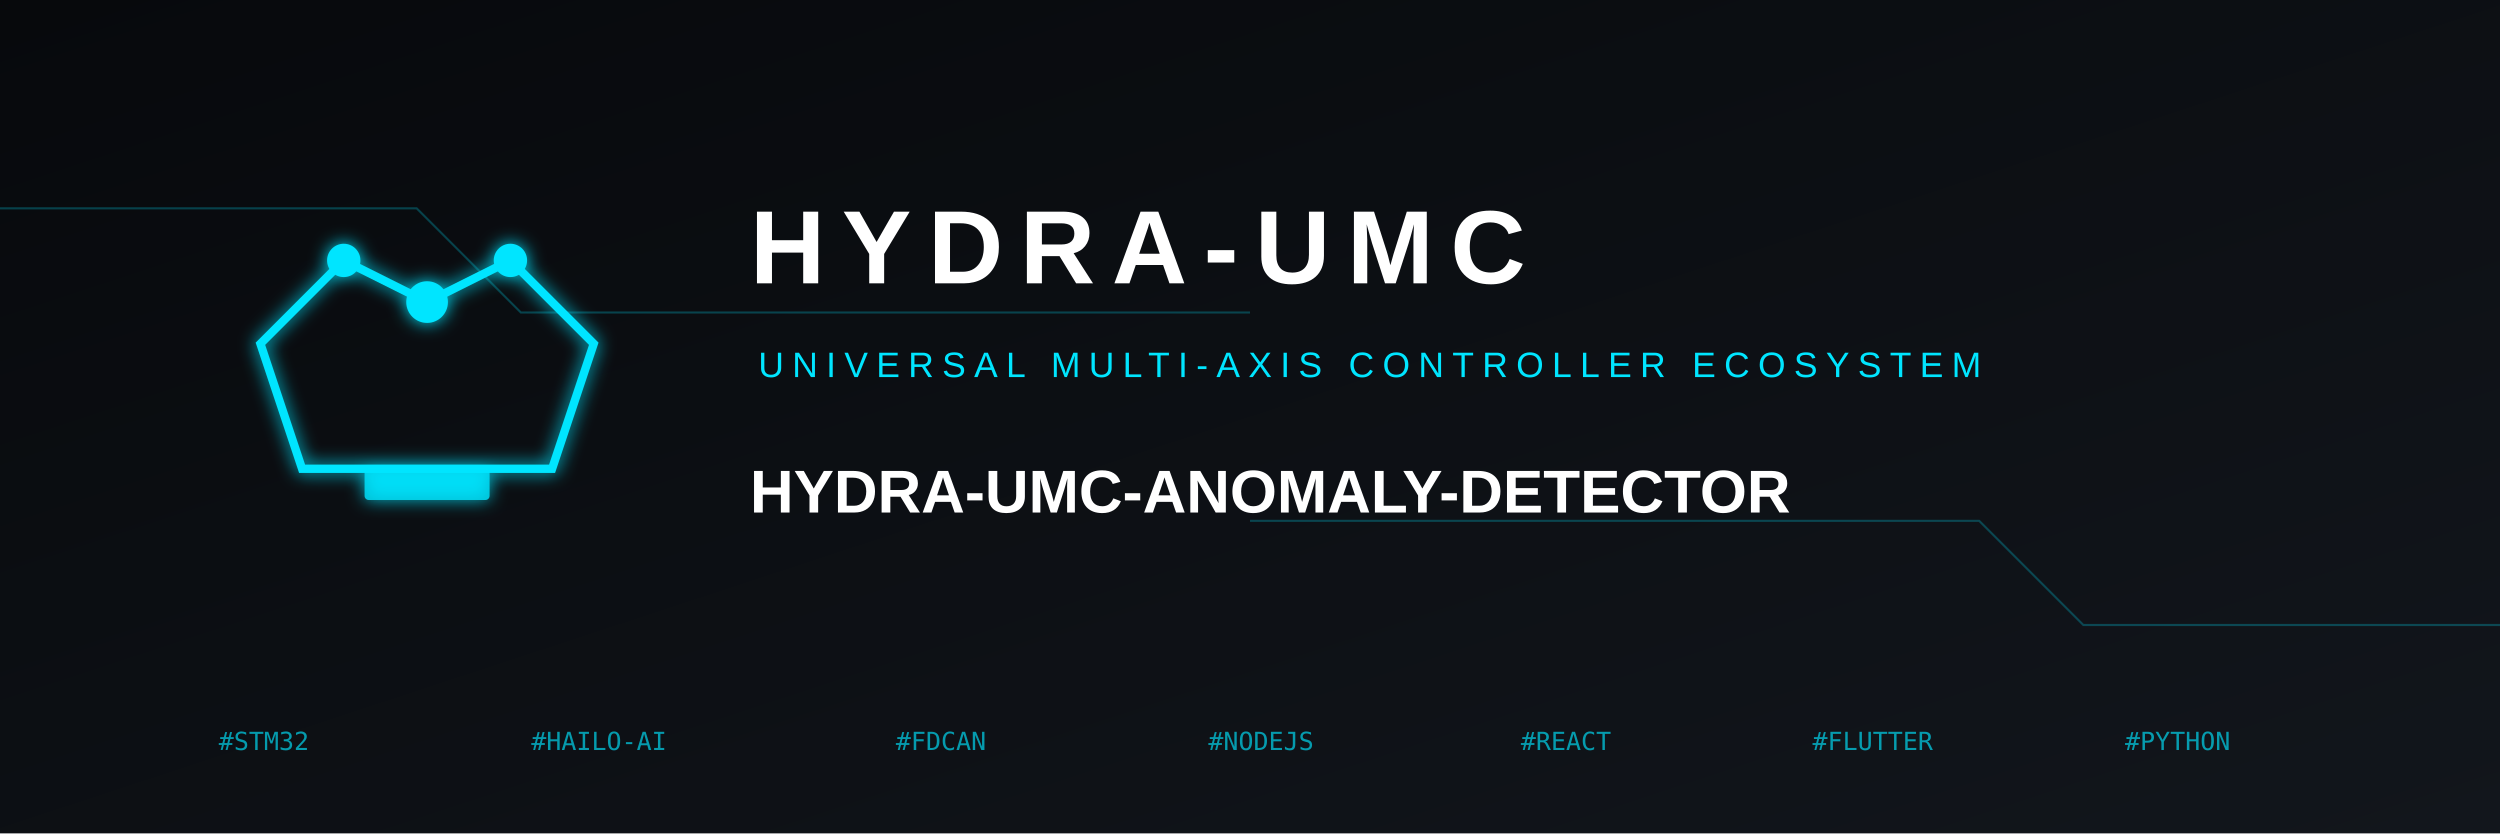
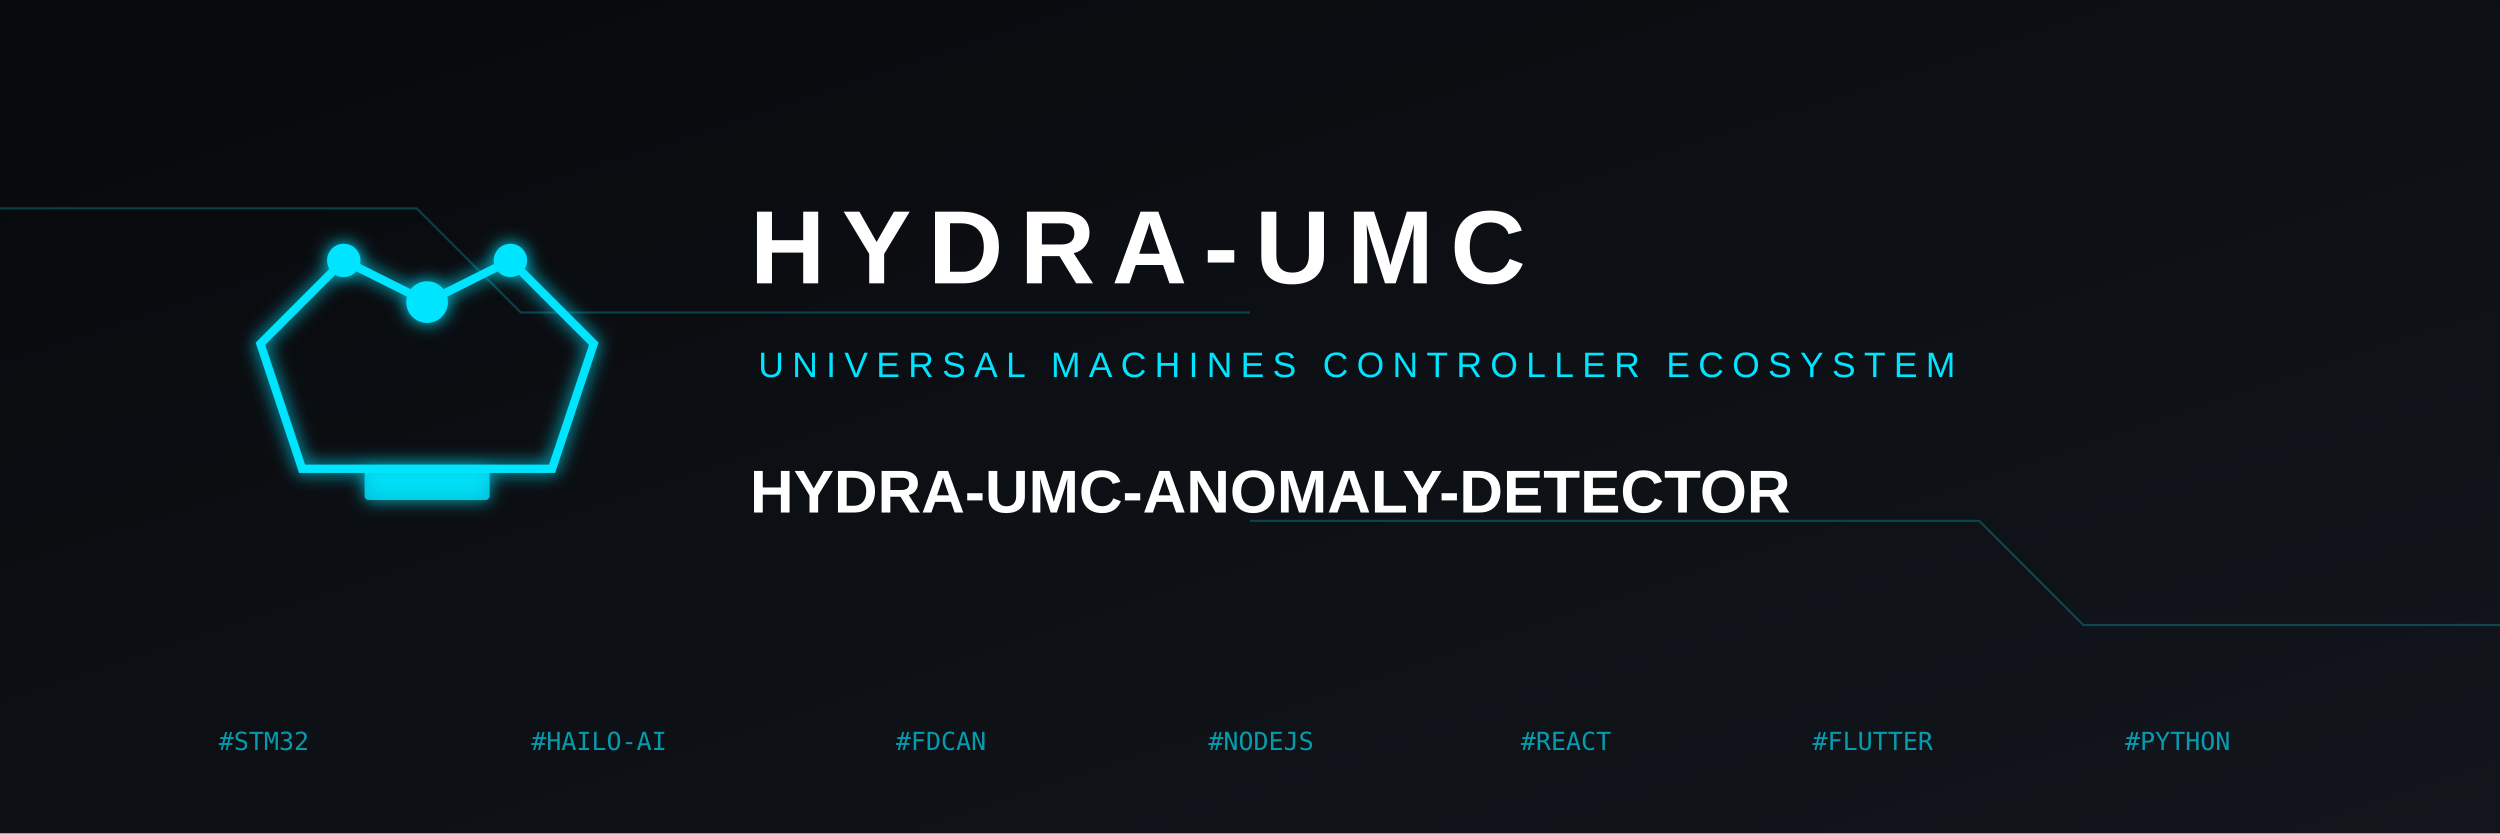
<svg xmlns="http://www.w3.org/2000/svg" viewBox="0 0 1200 400" role="img" aria-labelledby="title desc">
  <defs>
    <linearGradient id="bg" x1="0%" y1="0%" x2="100%" y2="100%">
      <stop stop-color="#07090C" />
      <stop offset="1" stop-color="#12161C" />
    </linearGradient>
    <filter id="g">
      <feGaussianBlur stdDeviation="4" result="b" />
      <feMerge>
        <feMergeNode in="b" />
        <feMergeNode in="SourceGraphic" />
      </feMerge>
    </filter>
  </defs>
  <rect width="1200" height="400" fill="url(#bg)" />
  <g fill="none" stroke="#00E5FF" stroke-width="1" opacity=".25">
    <path d="M0 100H200L250 150H600" />
    <path d="M1200 300H1000L950 250H600" />
  </g>
  <g transform="translate(205 185)" filter="url(#g)">
    <path d="M-60,40 -80,-20 -40,-60 0,-40 40,-60 80,-20 60,40Z" fill="none" stroke="#00E5FF" stroke-width="4" />
    <circle cy="-40" r="10" fill="#00E5FF" />
    <circle cx="-40" cy="-60" r="8" fill="#00E5FF" />
    <circle cx="40" cy="-60" r="8" fill="#00E5FF" />
    <rect x="-30" y="40" width="60" height="15" rx="2" fill="#00E5FF" opacity=".8" />
  </g>
  <text x="360" y="136" font-family="Arial,sans-serif" font-size="50" font-weight="bold" fill="#FFF" letter-spacing="8">HYDRA-UMC</text>
-   <text x="364" y="181" font-family="Arial,sans-serif" font-size="17" fill="#00E5FF" letter-spacing="4">UNIVERSAL MULTI-AXIS CONTROLLER ECOSYSTEM</text>
+   <text x="364" y="181" font-family="Arial,sans-serif" font-size="17" fill="#00E5FF" letter-spacing="4">UNIVERSAL MACHINES CONTROLLER ECOSYSTEM</text>
  <text x="360" y="246" font-family="Arial,sans-serif" font-size="29" font-weight="bold" fill="#FFF">HYDRA-UMC-ANOMALY-DETECTOR</text>
  <g font-family="monospace" font-size="12" fill="#00E5FF" opacity=".65">
    <text x="105" y="360">#STM32</text>
    <text x="255" y="360">#HAILO-AI</text>
    <text x="430" y="360">#FDCAN</text>
    <text x="580" y="360">#NODEJS</text>
    <text x="730" y="360">#REACT</text>
    <text x="870" y="360">#FLUTTER</text>
    <text x="1020" y="360">#PYTHON</text>
  </g>
</svg>
